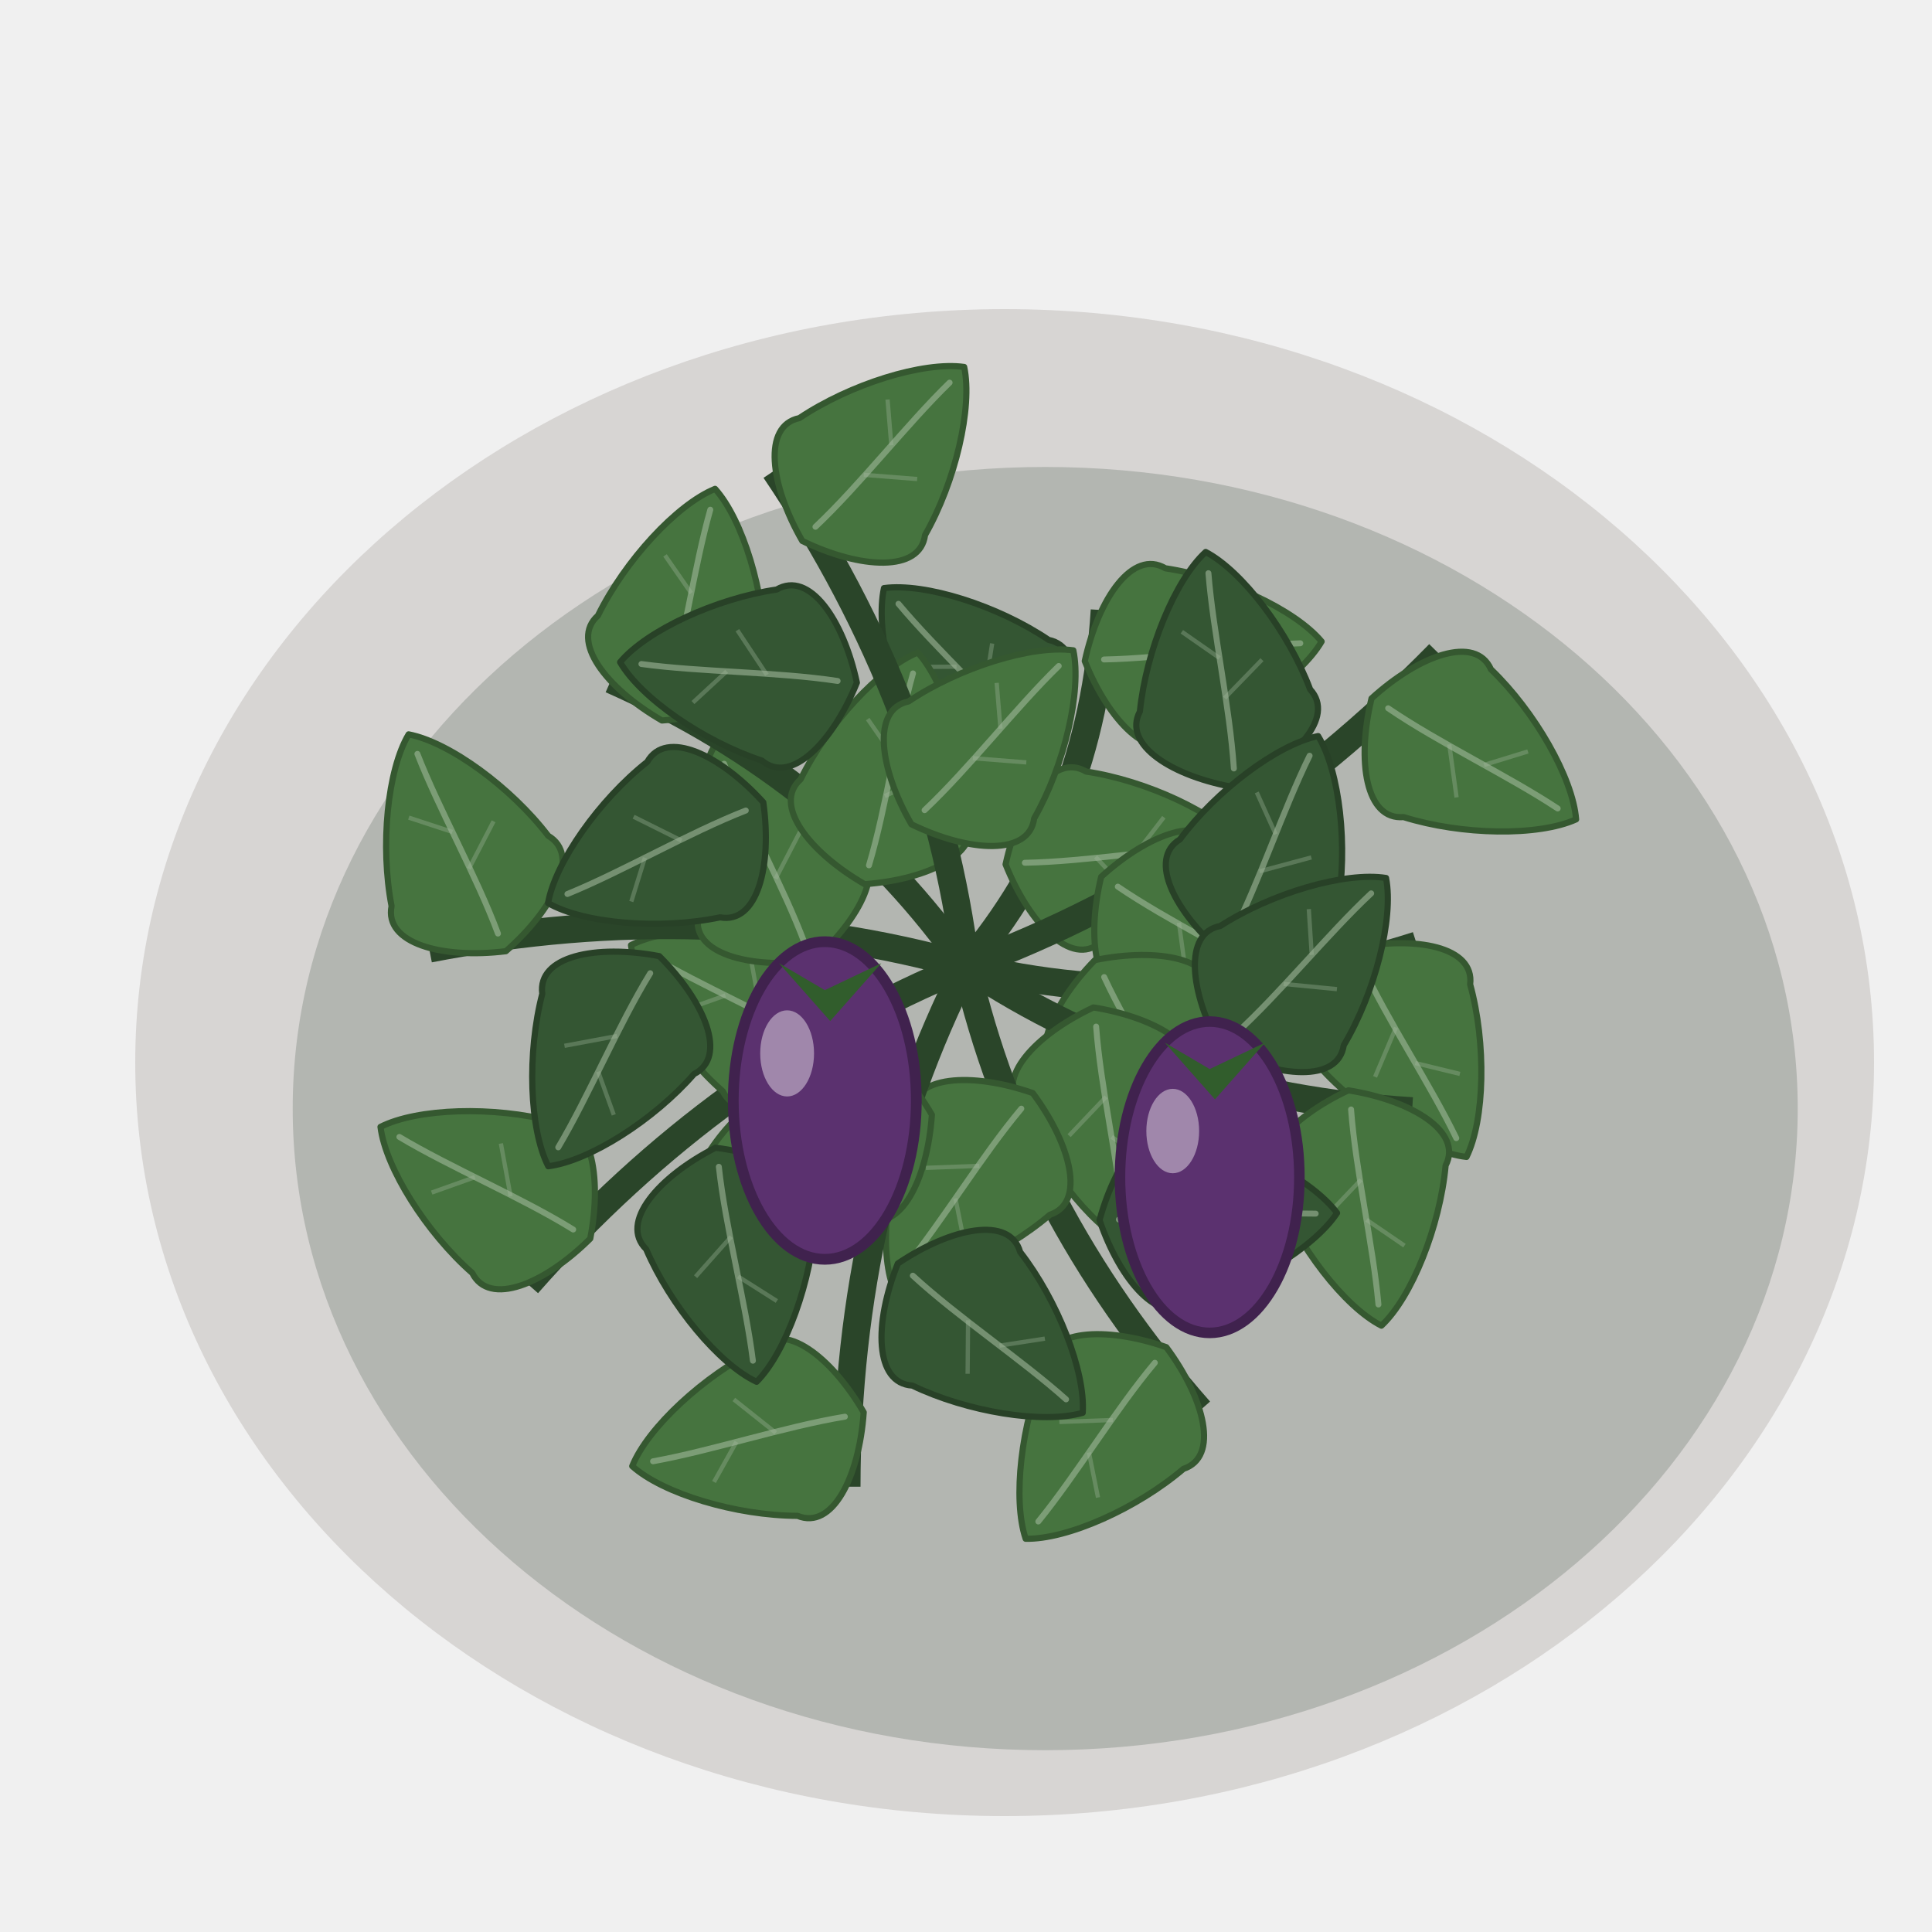
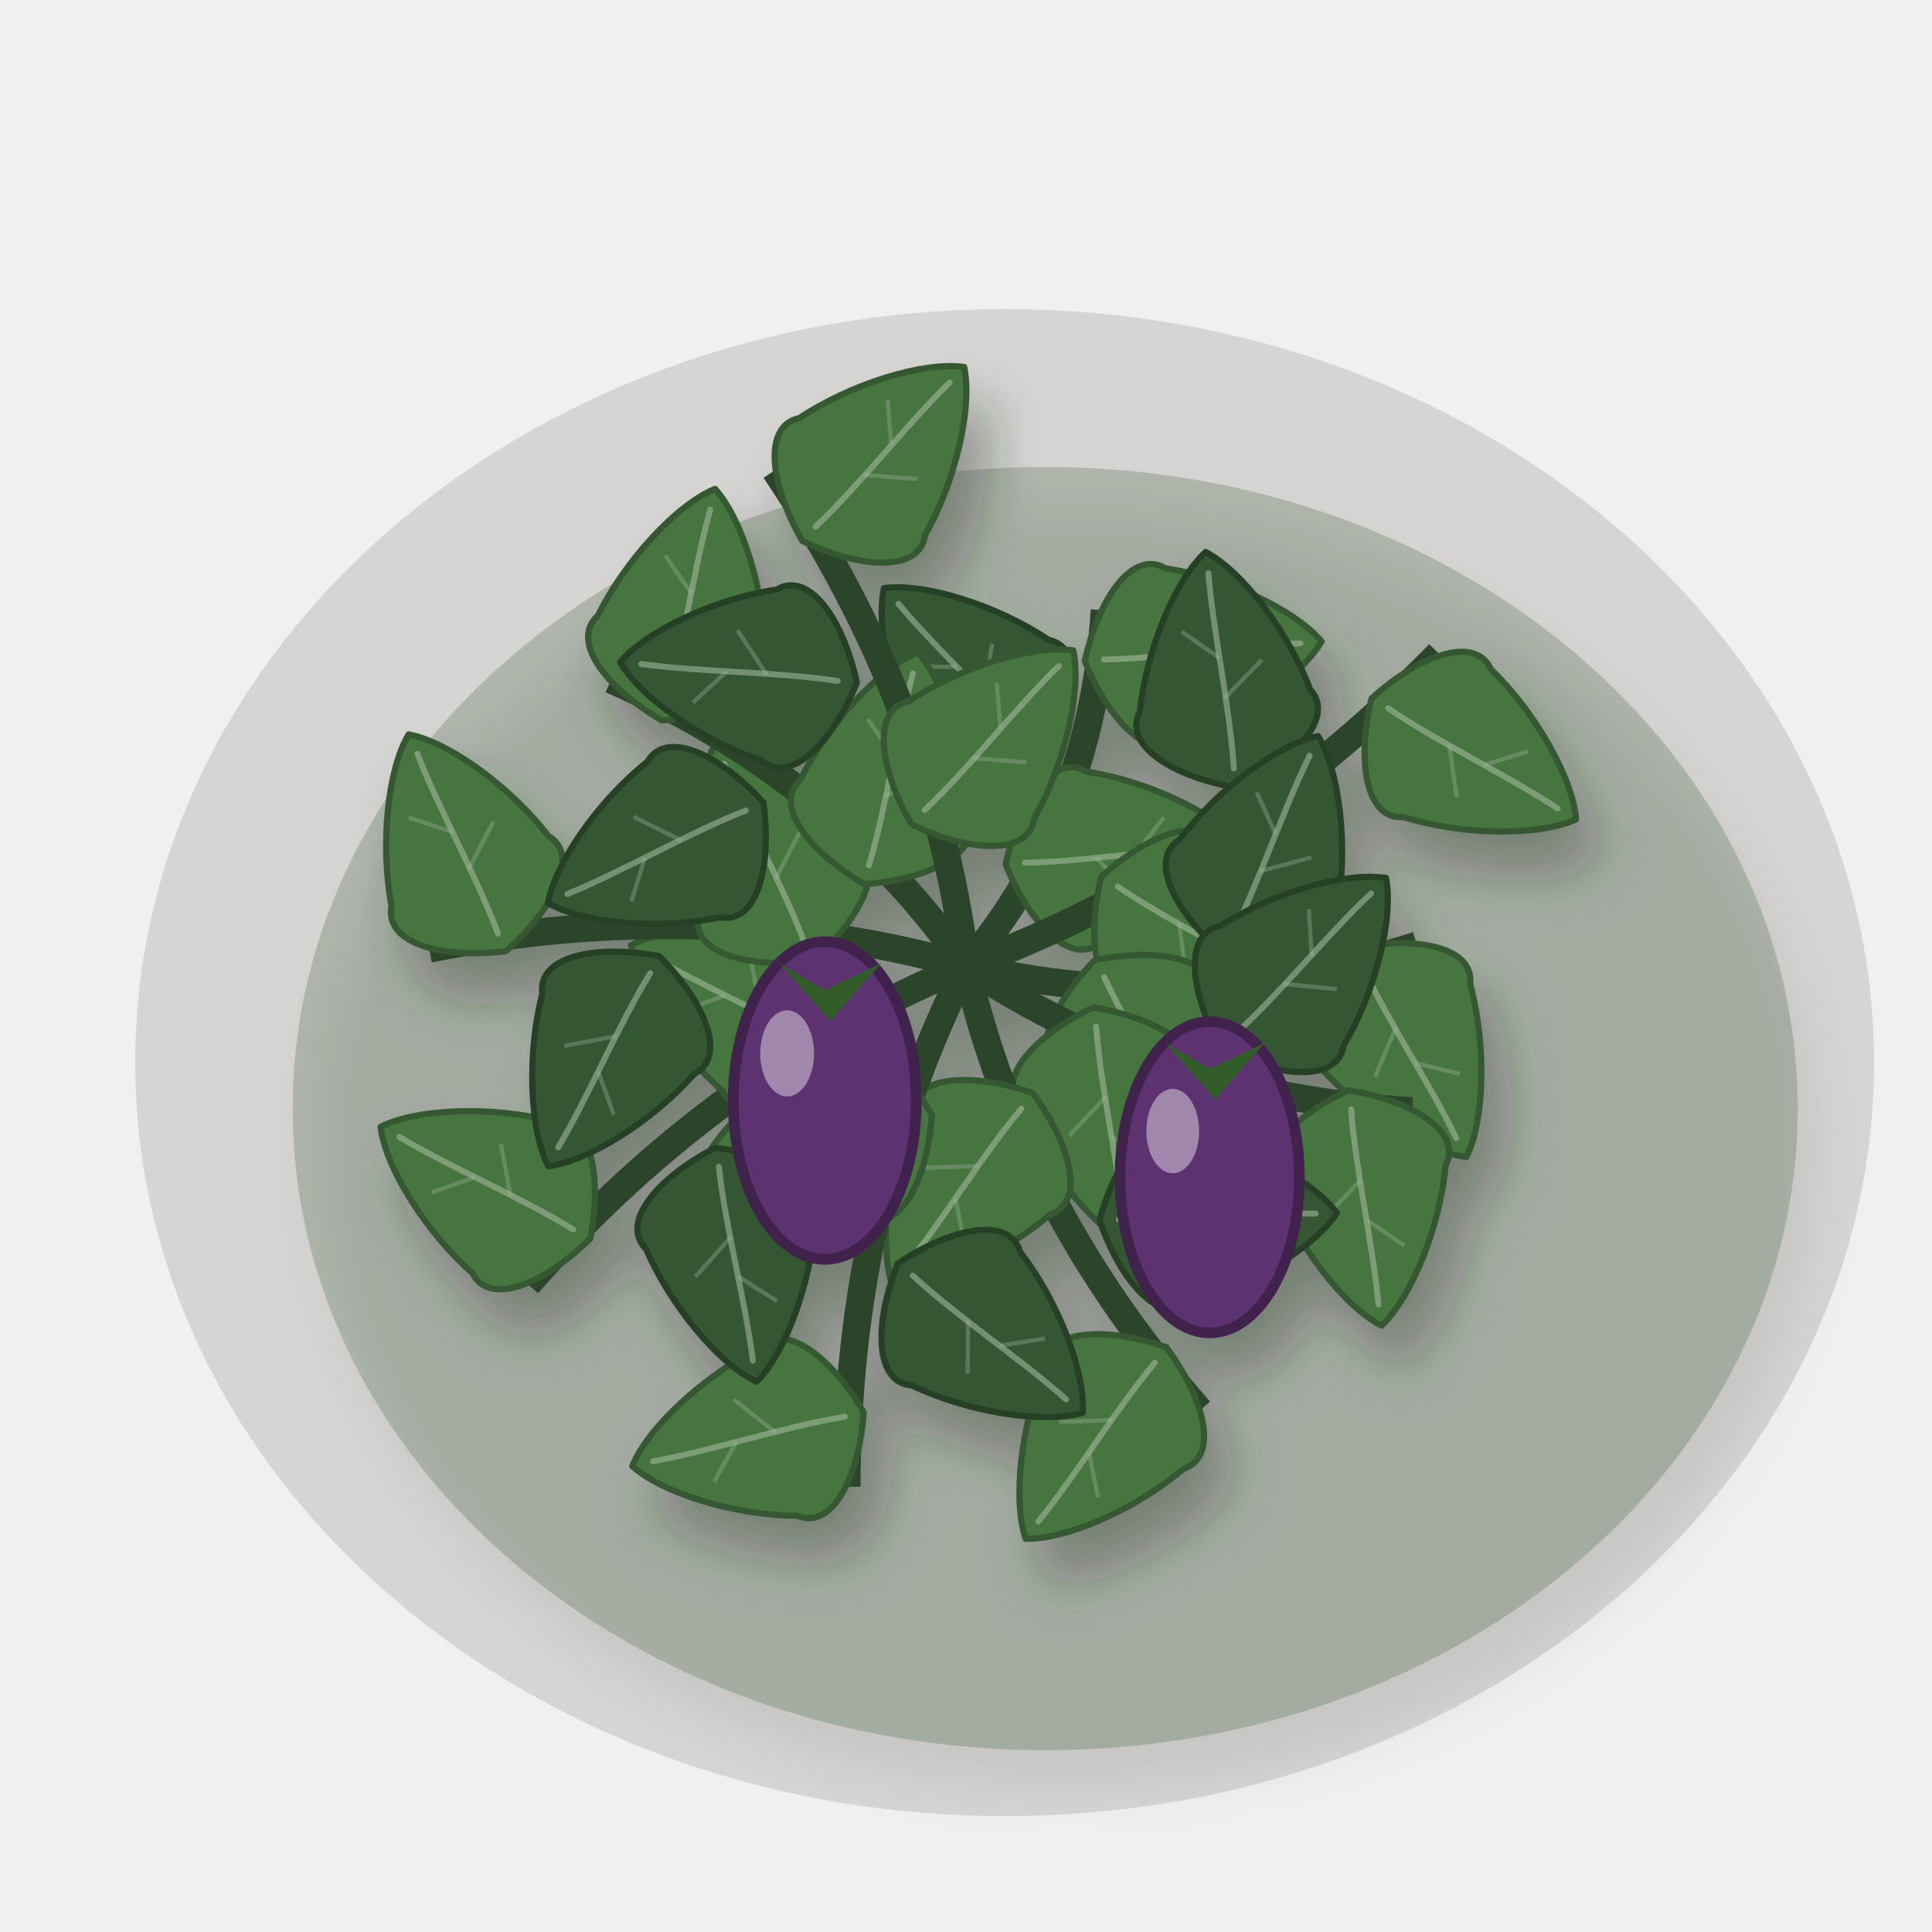
<svg xmlns="http://www.w3.org/2000/svg" viewBox="-50 -50 100 100" width="100" height="100" role="img" aria-label="Melanzana">
+   <defs data-botanical-realism="v2">
+     <filter id="botanicalDepth" x="-28%" y="-28%" width="168%" height="176%" color-interpolation-filters="sRGB">
+       <feGaussianBlur in="SourceAlpha" stdDeviation="1.15" result="softAlpha" />
+       <feSpecularLighting in="softAlpha" surfaceScale="3.2" specularConstant="0.32" specularExponent="18" lighting-color="#fffbe8" result="specular">
+         <feDistantLight azimuth="225" elevation="58" />
+       </feSpecularLighting>
+       <feComposite in="specular" in2="SourceAlpha" operator="in" result="specularClipped" />
+       <feBlend in="SourceGraphic" in2="specularClipped" mode="screen" result="litPlant" />
+       <feDropShadow in="litPlant" dx="1.1" dy="2.1" stdDeviation="1.35" flood-color="#132315" flood-opacity="0.38" />
+     </filter>
+   </defs>
  <ellipse cx="2" cy="5" rx="45" ry="39" fill="#2f1d10" opacity=".13" />
-   <g class="plant-glyph plant-glyph--frutto" style="isolation:isolate">
+   <g class="plant-glyph plant-glyph--frutto" style="isolation:isolate;filter:url(#botanicalDepth)">
    <ellipse cx="4.1" cy="7.38" rx="38.95" ry="33.21" fill="#112718" opacity="0.18" />
    <g transform="rotate(21.28198)">
      <path d="M0 0 Q3.28 -9.486 0 -19.762" fill="none" stroke="#2a4529" stroke-width="1.435" />
      <g transform="translate(0 -5.646198) rotate(64)">
        <path d="M0 0 C3.203 -0.984 5.579 -2.958 4.443 -4.551       C3.72 -7.626 1.756 -11.07 0 -12.3       C-1.756 -11.07 -3.72 -7.626 -4.443 -4.551       C-5.579 -2.958 -3.203 -0.984 0 0Z" fill="#46743f" stroke="#355830" stroke-width="0.32" stroke-linejoin="round" />
        <path d="M0 -1 C0.207 -4.182 -0.155 -8.118 0 -11.193" fill="none" stroke="#a3ba9f" stroke-width="0.307" stroke-linecap="round" opacity=".58" />
        <path d="M0 -4.674 L2.17 -6.396 M0 -6.765 L-1.756 -8.364" fill="none" stroke="#a3ba9f" stroke-width="0.22" opacity=".34" />
      </g>
      <g transform="translate(0 -11.2924) rotate(-64)">
        <path d="M0 0 C3.203 -0.984 5.579 -2.958 4.443 -4.551       C3.72 -7.626 1.756 -11.07 0 -12.3       C-1.756 -11.07 -3.72 -7.626 -4.443 -4.551       C-5.579 -2.958 -3.203 -0.984 0 0Z" fill="#345633" stroke="#284127" stroke-width="0.32" stroke-linejoin="round" />
        <path d="M0 -1 C0.207 -4.182 -0.155 -8.118 0 -11.193" fill="none" stroke="#a3ba9f" stroke-width="0.307" stroke-linecap="round" opacity=".58" />
        <path d="M0 -4.674 L2.17 -6.396 M0 -6.765 L-1.756 -8.364" fill="none" stroke="#a3ba9f" stroke-width="0.22" opacity=".34" />
      </g>
      <g transform="translate(0 -16.93859) rotate(64)">
        <path d="M0 0 C3.203 -0.984 5.579 -2.958 4.443 -4.551       C3.72 -7.626 1.756 -11.07 0 -12.3       C-1.756 -11.07 -3.72 -7.626 -4.443 -4.551       C-5.579 -2.958 -3.203 -0.984 0 0Z" fill="#46743f" stroke="#355830" stroke-width="0.32" stroke-linejoin="round" />
        <path d="M0 -1 C0.207 -4.182 -0.155 -8.118 0 -11.193" fill="none" stroke="#a3ba9f" stroke-width="0.307" stroke-linecap="round" opacity=".58" />
        <path d="M0 -4.674 L2.17 -6.396 M0 -6.765 L-1.756 -8.364" fill="none" stroke="#a3ba9f" stroke-width="0.22" opacity=".34" />
      </g>
    </g>
    <g transform="rotate(56.58391)">
      <path d="M0 0 Q3.28 -14.082 0 -29.338" fill="none" stroke="#2a4529" stroke-width="1.435" />
      <g transform="translate(0 -8.382261) rotate(64)">
        <path d="M0 0 C3.203 -0.984 5.579 -2.958 4.443 -4.551       C3.72 -7.626 1.756 -11.07 0 -12.3       C-1.756 -11.07 -3.72 -7.626 -4.443 -4.551       C-5.579 -2.958 -3.203 -0.984 0 0Z" fill="#46743f" stroke="#355830" stroke-width="0.32" stroke-linejoin="round" />
        <path d="M0 -1 C0.207 -4.182 -0.155 -8.118 0 -11.193" fill="none" stroke="#a3ba9f" stroke-width="0.307" stroke-linecap="round" opacity=".58" />
        <path d="M0 -4.674 L2.17 -6.396 M0 -6.765 L-1.756 -8.364" fill="none" stroke="#a3ba9f" stroke-width="0.22" opacity=".34" />
      </g>
      <g transform="translate(0 -16.76452) rotate(-64)">
        <path d="M0 0 C3.203 -0.984 5.579 -2.958 4.443 -4.551       C3.72 -7.626 1.756 -11.07 0 -12.3       C-1.756 -11.07 -3.72 -7.626 -4.443 -4.551       C-5.579 -2.958 -3.203 -0.984 0 0Z" fill="#345633" stroke="#284127" stroke-width="0.32" stroke-linejoin="round" />
        <path d="M0 -1 C0.207 -4.182 -0.155 -8.118 0 -11.193" fill="none" stroke="#a3ba9f" stroke-width="0.307" stroke-linecap="round" opacity=".58" />
        <path d="M0 -4.674 L2.17 -6.396 M0 -6.765 L-1.756 -8.364" fill="none" stroke="#a3ba9f" stroke-width="0.22" opacity=".34" />
      </g>
      <g transform="translate(0 -25.14678) rotate(64)">
        <path d="M0 0 C3.203 -0.984 5.579 -2.958 4.443 -4.551       C3.72 -7.626 1.756 -11.07 0 -12.3       C-1.756 -11.07 -3.72 -7.626 -4.443 -4.551       C-5.579 -2.958 -3.203 -0.984 0 0Z" fill="#46743f" stroke="#355830" stroke-width="0.32" stroke-linejoin="round" />
        <path d="M0 -1 C0.207 -4.182 -0.155 -8.118 0 -11.193" fill="none" stroke="#a3ba9f" stroke-width="0.307" stroke-linecap="round" opacity=".58" />
        <path d="M0 -4.674 L2.17 -6.396 M0 -6.765 L-1.756 -8.364" fill="none" stroke="#a3ba9f" stroke-width="0.22" opacity=".34" />
      </g>
    </g>
    <g transform="rotate(87.38118)">
      <path d="M0 0 Q3.28 -11.22 0 -23.375" fill="none" stroke="#2a4529" stroke-width="1.435" />
      <g transform="translate(0 -6.678577) rotate(64)">
        <path d="M0 0 C3.203 -0.984 5.579 -2.958 4.443 -4.551       C3.72 -7.626 1.756 -11.07 0 -12.3       C-1.756 -11.07 -3.72 -7.626 -4.443 -4.551       C-5.579 -2.958 -3.203 -0.984 0 0Z" fill="#46743f" stroke="#355830" stroke-width="0.32" stroke-linejoin="round" />
        <path d="M0 -1 C0.207 -4.182 -0.155 -8.118 0 -11.193" fill="none" stroke="#a3ba9f" stroke-width="0.307" stroke-linecap="round" opacity=".58" />
        <path d="M0 -4.674 L2.17 -6.396 M0 -6.765 L-1.756 -8.364" fill="none" stroke="#a3ba9f" stroke-width="0.22" opacity=".34" />
      </g>
      <g transform="translate(0 -13.35715) rotate(-64)">
        <path d="M0 0 C3.203 -0.984 5.579 -2.958 4.443 -4.551       C3.72 -7.626 1.756 -11.07 0 -12.3       C-1.756 -11.07 -3.72 -7.626 -4.443 -4.551       C-5.579 -2.958 -3.203 -0.984 0 0Z" fill="#345633" stroke="#284127" stroke-width="0.32" stroke-linejoin="round" />
        <path d="M0 -1 C0.207 -4.182 -0.155 -8.118 0 -11.193" fill="none" stroke="#a3ba9f" stroke-width="0.307" stroke-linecap="round" opacity=".58" />
        <path d="M0 -4.674 L2.17 -6.396 M0 -6.765 L-1.756 -8.364" fill="none" stroke="#a3ba9f" stroke-width="0.22" opacity=".34" />
      </g>
      <g transform="translate(0 -20.03573) rotate(64)">
        <path d="M0 0 C3.203 -0.984 5.579 -2.958 4.443 -4.551       C3.72 -7.626 1.756 -11.07 0 -12.3       C-1.756 -11.07 -3.72 -7.626 -4.443 -4.551       C-5.579 -2.958 -3.203 -0.984 0 0Z" fill="#46743f" stroke="#355830" stroke-width="0.32" stroke-linejoin="round" />
        <path d="M0 -1 C0.207 -4.182 -0.155 -8.118 0 -11.193" fill="none" stroke="#a3ba9f" stroke-width="0.307" stroke-linecap="round" opacity=".58" />
        <path d="M0 -4.674 L2.17 -6.396 M0 -6.765 L-1.756 -8.364" fill="none" stroke="#a3ba9f" stroke-width="0.22" opacity=".34" />
      </g>
    </g>
    <g transform="rotate(108.0116)">
      <path d="M0 0 Q3.28 -11.655 0 -24.281" fill="none" stroke="#2a4529" stroke-width="1.435" />
      <g transform="translate(0 -6.937459) rotate(64)">
        <path d="M0 0 C3.203 -0.984 5.579 -2.958 4.443 -4.551       C3.72 -7.626 1.756 -11.07 0 -12.3       C-1.756 -11.07 -3.72 -7.626 -4.443 -4.551       C-5.579 -2.958 -3.203 -0.984 0 0Z" fill="#46743f" stroke="#355830" stroke-width="0.32" stroke-linejoin="round" />
        <path d="M0 -1 C0.207 -4.182 -0.155 -8.118 0 -11.193" fill="none" stroke="#a3ba9f" stroke-width="0.307" stroke-linecap="round" opacity=".58" />
        <path d="M0 -4.674 L2.17 -6.396 M0 -6.765 L-1.756 -8.364" fill="none" stroke="#a3ba9f" stroke-width="0.22" opacity=".34" />
      </g>
      <g transform="translate(0 -13.87492) rotate(-64)">
        <path d="M0 0 C3.203 -0.984 5.579 -2.958 4.443 -4.551       C3.72 -7.626 1.756 -11.07 0 -12.3       C-1.756 -11.07 -3.72 -7.626 -4.443 -4.551       C-5.579 -2.958 -3.203 -0.984 0 0Z" fill="#345633" stroke="#284127" stroke-width="0.32" stroke-linejoin="round" />
        <path d="M0 -1 C0.207 -4.182 -0.155 -8.118 0 -11.193" fill="none" stroke="#a3ba9f" stroke-width="0.307" stroke-linecap="round" opacity=".58" />
        <path d="M0 -4.674 L2.17 -6.396 M0 -6.765 L-1.756 -8.364" fill="none" stroke="#a3ba9f" stroke-width="0.22" opacity=".34" />
      </g>
      <g transform="translate(0 -20.81238) rotate(64)">
        <path d="M0 0 C3.203 -0.984 5.579 -2.958 4.443 -4.551       C3.72 -7.626 1.756 -11.07 0 -12.3       C-1.756 -11.07 -3.72 -7.626 -4.443 -4.551       C-5.579 -2.958 -3.203 -0.984 0 0Z" fill="#46743f" stroke="#355830" stroke-width="0.32" stroke-linejoin="round" />
        <path d="M0 -1 C0.207 -4.182 -0.155 -8.118 0 -11.193" fill="none" stroke="#a3ba9f" stroke-width="0.307" stroke-linecap="round" opacity=".58" />
        <path d="M0 -4.674 L2.17 -6.396 M0 -6.765 L-1.756 -8.364" fill="none" stroke="#a3ba9f" stroke-width="0.22" opacity=".34" />
      </g>
    </g>
    <g transform="rotate(152.2814)">
      <path d="M0 0 Q3.28 -12.481 0 -26.002" fill="none" stroke="#2a4529" stroke-width="1.435" />
      <g transform="translate(0 -7.429247) rotate(64)">
        <path d="M0 0 C3.203 -0.984 5.579 -2.958 4.443 -4.551       C3.72 -7.626 1.756 -11.07 0 -12.3       C-1.756 -11.07 -3.72 -7.626 -4.443 -4.551       C-5.579 -2.958 -3.203 -0.984 0 0Z" fill="#46743f" stroke="#355830" stroke-width="0.32" stroke-linejoin="round" />
        <path d="M0 -1 C0.207 -4.182 -0.155 -8.118 0 -11.193" fill="none" stroke="#a3ba9f" stroke-width="0.307" stroke-linecap="round" opacity=".58" />
        <path d="M0 -4.674 L2.17 -6.396 M0 -6.765 L-1.756 -8.364" fill="none" stroke="#a3ba9f" stroke-width="0.22" opacity=".34" />
      </g>
      <g transform="translate(0 -14.85849) rotate(-64)">
        <path d="M0 0 C3.203 -0.984 5.579 -2.958 4.443 -4.551       C3.72 -7.626 1.756 -11.07 0 -12.3       C-1.756 -11.07 -3.72 -7.626 -4.443 -4.551       C-5.579 -2.958 -3.203 -0.984 0 0Z" fill="#345633" stroke="#284127" stroke-width="0.32" stroke-linejoin="round" />
        <path d="M0 -1 C0.207 -4.182 -0.155 -8.118 0 -11.193" fill="none" stroke="#a3ba9f" stroke-width="0.307" stroke-linecap="round" opacity=".58" />
        <path d="M0 -4.674 L2.17 -6.396 M0 -6.765 L-1.756 -8.364" fill="none" stroke="#a3ba9f" stroke-width="0.22" opacity=".34" />
      </g>
      <g transform="translate(0 -22.28774) rotate(64)">
        <path d="M0 0 C3.203 -0.984 5.579 -2.958 4.443 -4.551       C3.72 -7.626 1.756 -11.07 0 -12.3       C-1.756 -11.07 -3.72 -7.626 -4.443 -4.551       C-5.579 -2.958 -3.203 -0.984 0 0Z" fill="#46743f" stroke="#355830" stroke-width="0.32" stroke-linejoin="round" />
        <path d="M0 -1 C0.207 -4.182 -0.155 -8.118 0 -11.193" fill="none" stroke="#a3ba9f" stroke-width="0.307" stroke-linecap="round" opacity=".58" />
        <path d="M0 -4.674 L2.17 -6.396 M0 -6.765 L-1.756 -8.364" fill="none" stroke="#a3ba9f" stroke-width="0.22" opacity=".34" />
      </g>
    </g>
    <g transform="rotate(192.91)">
      <path d="M0 0 Q3.28 -13.272 0 -27.65" fill="none" stroke="#2a4529" stroke-width="1.435" />
      <g transform="translate(0 -7.899961) rotate(64)">
        <path d="M0 0 C3.203 -0.984 5.579 -2.958 4.443 -4.551       C3.72 -7.626 1.756 -11.07 0 -12.3       C-1.756 -11.07 -3.72 -7.626 -4.443 -4.551       C-5.579 -2.958 -3.203 -0.984 0 0Z" fill="#46743f" stroke="#355830" stroke-width="0.32" stroke-linejoin="round" />
        <path d="M0 -1 C0.207 -4.182 -0.155 -8.118 0 -11.193" fill="none" stroke="#a3ba9f" stroke-width="0.307" stroke-linecap="round" opacity=".58" />
        <path d="M0 -4.674 L2.17 -6.396 M0 -6.765 L-1.756 -8.364" fill="none" stroke="#a3ba9f" stroke-width="0.22" opacity=".34" />
      </g>
      <g transform="translate(0 -15.79992) rotate(-64)">
        <path d="M0 0 C3.203 -0.984 5.579 -2.958 4.443 -4.551       C3.72 -7.626 1.756 -11.07 0 -12.3       C-1.756 -11.07 -3.72 -7.626 -4.443 -4.551       C-5.579 -2.958 -3.203 -0.984 0 0Z" fill="#345633" stroke="#284127" stroke-width="0.32" stroke-linejoin="round" />
        <path d="M0 -1 C0.207 -4.182 -0.155 -8.118 0 -11.193" fill="none" stroke="#a3ba9f" stroke-width="0.307" stroke-linecap="round" opacity=".58" />
        <path d="M0 -4.674 L2.17 -6.396 M0 -6.765 L-1.756 -8.364" fill="none" stroke="#a3ba9f" stroke-width="0.22" opacity=".34" />
      </g>
      <g transform="translate(0 -23.69988) rotate(64)">
        <path d="M0 0 C3.203 -0.984 5.579 -2.958 4.443 -4.551       C3.72 -7.626 1.756 -11.07 0 -12.3       C-1.756 -11.07 -3.72 -7.626 -4.443 -4.551       C-5.579 -2.958 -3.203 -0.984 0 0Z" fill="#46743f" stroke="#355830" stroke-width="0.32" stroke-linejoin="round" />
        <path d="M0 -1 C0.207 -4.182 -0.155 -8.118 0 -11.193" fill="none" stroke="#a3ba9f" stroke-width="0.307" stroke-linecap="round" opacity=".58" />
        <path d="M0 -4.674 L2.17 -6.396 M0 -6.765 L-1.756 -8.364" fill="none" stroke="#a3ba9f" stroke-width="0.22" opacity=".34" />
      </g>
    </g>
    <g transform="rotate(234.0397)">
      <path d="M0 0 Q3.28 -13.455 0 -28.032" fill="none" stroke="#2a4529" stroke-width="1.435" />
      <g transform="translate(0 -8.009218) rotate(64)">
        <path d="M0 0 C3.203 -0.984 5.579 -2.958 4.443 -4.551       C3.72 -7.626 1.756 -11.07 0 -12.3       C-1.756 -11.07 -3.72 -7.626 -4.443 -4.551       C-5.579 -2.958 -3.203 -0.984 0 0Z" fill="#46743f" stroke="#355830" stroke-width="0.32" stroke-linejoin="round" />
        <path d="M0 -1 C0.207 -4.182 -0.155 -8.118 0 -11.193" fill="none" stroke="#a3ba9f" stroke-width="0.307" stroke-linecap="round" opacity=".58" />
        <path d="M0 -4.674 L2.17 -6.396 M0 -6.765 L-1.756 -8.364" fill="none" stroke="#a3ba9f" stroke-width="0.22" opacity=".34" />
      </g>
      <g transform="translate(0 -16.01844) rotate(-64)">
        <path d="M0 0 C3.203 -0.984 5.579 -2.958 4.443 -4.551       C3.72 -7.626 1.756 -11.07 0 -12.3       C-1.756 -11.07 -3.72 -7.626 -4.443 -4.551       C-5.579 -2.958 -3.203 -0.984 0 0Z" fill="#345633" stroke="#284127" stroke-width="0.32" stroke-linejoin="round" />
        <path d="M0 -1 C0.207 -4.182 -0.155 -8.118 0 -11.193" fill="none" stroke="#a3ba9f" stroke-width="0.307" stroke-linecap="round" opacity=".58" />
        <path d="M0 -4.674 L2.17 -6.396 M0 -6.765 L-1.756 -8.364" fill="none" stroke="#a3ba9f" stroke-width="0.22" opacity=".34" />
      </g>
      <g transform="translate(0 -24.02765) rotate(64)">
        <path d="M0 0 C3.203 -0.984 5.579 -2.958 4.443 -4.551       C3.72 -7.626 1.756 -11.07 0 -12.3       C-1.756 -11.07 -3.72 -7.626 -4.443 -4.551       C-5.579 -2.958 -3.203 -0.984 0 0Z" fill="#46743f" stroke="#355830" stroke-width="0.32" stroke-linejoin="round" />
        <path d="M0 -1 C0.207 -4.182 -0.155 -8.118 0 -11.193" fill="none" stroke="#a3ba9f" stroke-width="0.307" stroke-linecap="round" opacity=".58" />
        <path d="M0 -4.674 L2.17 -6.396 M0 -6.765 L-1.756 -8.364" fill="none" stroke="#a3ba9f" stroke-width="0.22" opacity=".34" />
      </g>
    </g>
    <g transform="rotate(271.8432)">
      <path d="M0 0 Q3.28 -13.344 0 -27.799" fill="none" stroke="#2a4529" stroke-width="1.435" />
      <g transform="translate(0 -7.942711) rotate(64)">
        <path d="M0 0 C3.203 -0.984 5.579 -2.958 4.443 -4.551       C3.72 -7.626 1.756 -11.07 0 -12.3       C-1.756 -11.07 -3.72 -7.626 -4.443 -4.551       C-5.579 -2.958 -3.203 -0.984 0 0Z" fill="#46743f" stroke="#355830" stroke-width="0.32" stroke-linejoin="round" />
        <path d="M0 -1 C0.207 -4.182 -0.155 -8.118 0 -11.193" fill="none" stroke="#a3ba9f" stroke-width="0.307" stroke-linecap="round" opacity=".58" />
        <path d="M0 -4.674 L2.17 -6.396 M0 -6.765 L-1.756 -8.364" fill="none" stroke="#a3ba9f" stroke-width="0.22" opacity=".34" />
      </g>
      <g transform="translate(0 -15.88542) rotate(-64)">
        <path d="M0 0 C3.203 -0.984 5.579 -2.958 4.443 -4.551       C3.72 -7.626 1.756 -11.07 0 -12.3       C-1.756 -11.07 -3.72 -7.626 -4.443 -4.551       C-5.579 -2.958 -3.203 -0.984 0 0Z" fill="#345633" stroke="#284127" stroke-width="0.32" stroke-linejoin="round" />
        <path d="M0 -1 C0.207 -4.182 -0.155 -8.118 0 -11.193" fill="none" stroke="#a3ba9f" stroke-width="0.307" stroke-linecap="round" opacity=".58" />
        <path d="M0 -4.674 L2.17 -6.396 M0 -6.765 L-1.756 -8.364" fill="none" stroke="#a3ba9f" stroke-width="0.22" opacity=".34" />
      </g>
      <g transform="translate(0 -23.82813) rotate(64)">
        <path d="M0 0 C3.203 -0.984 5.579 -2.958 4.443 -4.551       C3.72 -7.626 1.756 -11.07 0 -12.3       C-1.756 -11.07 -3.72 -7.626 -4.443 -4.551       C-5.579 -2.958 -3.203 -0.984 0 0Z" fill="#46743f" stroke="#355830" stroke-width="0.32" stroke-linejoin="round" />
        <path d="M0 -1 C0.207 -4.182 -0.155 -8.118 0 -11.193" fill="none" stroke="#a3ba9f" stroke-width="0.307" stroke-linecap="round" opacity=".58" />
        <path d="M0 -4.674 L2.17 -6.396 M0 -6.765 L-1.756 -8.364" fill="none" stroke="#a3ba9f" stroke-width="0.22" opacity=".34" />
      </g>
    </g>
    <g transform="rotate(308.9191)">
      <path d="M0 0 Q3.28 -11.328 0 -23.599" fill="none" stroke="#2a4529" stroke-width="1.435" />
      <g transform="translate(0 -6.742578) rotate(64)">
        <path d="M0 0 C3.203 -0.984 5.579 -2.958 4.443 -4.551       C3.72 -7.626 1.756 -11.07 0 -12.3       C-1.756 -11.07 -3.72 -7.626 -4.443 -4.551       C-5.579 -2.958 -3.203 -0.984 0 0Z" fill="#46743f" stroke="#355830" stroke-width="0.32" stroke-linejoin="round" />
        <path d="M0 -1 C0.207 -4.182 -0.155 -8.118 0 -11.193" fill="none" stroke="#a3ba9f" stroke-width="0.307" stroke-linecap="round" opacity=".58" />
        <path d="M0 -4.674 L2.17 -6.396 M0 -6.765 L-1.756 -8.364" fill="none" stroke="#a3ba9f" stroke-width="0.22" opacity=".34" />
      </g>
      <g transform="translate(0 -13.48516) rotate(-64)">
        <path d="M0 0 C3.203 -0.984 5.579 -2.958 4.443 -4.551       C3.72 -7.626 1.756 -11.07 0 -12.3       C-1.756 -11.07 -3.72 -7.626 -4.443 -4.551       C-5.579 -2.958 -3.203 -0.984 0 0Z" fill="#345633" stroke="#284127" stroke-width="0.32" stroke-linejoin="round" />
        <path d="M0 -1 C0.207 -4.182 -0.155 -8.118 0 -11.193" fill="none" stroke="#a3ba9f" stroke-width="0.307" stroke-linecap="round" opacity=".58" />
        <path d="M0 -4.674 L2.17 -6.396 M0 -6.765 L-1.756 -8.364" fill="none" stroke="#a3ba9f" stroke-width="0.22" opacity=".34" />
      </g>
      <g transform="translate(0 -20.22773) rotate(64)">
        <path d="M0 0 C3.203 -0.984 5.579 -2.958 4.443 -4.551       C3.72 -7.626 1.756 -11.07 0 -12.3       C-1.756 -11.07 -3.72 -7.626 -4.443 -4.551       C-5.579 -2.958 -3.203 -0.984 0 0Z" fill="#46743f" stroke="#355830" stroke-width="0.32" stroke-linejoin="round" />
        <path d="M0 -1 C0.207 -4.182 -0.155 -8.118 0 -11.193" fill="none" stroke="#a3ba9f" stroke-width="0.307" stroke-linecap="round" opacity=".58" />
        <path d="M0 -4.674 L2.17 -6.396 M0 -6.765 L-1.756 -8.364" fill="none" stroke="#a3ba9f" stroke-width="0.22" opacity=".34" />
      </g>
    </g>
    <g transform="rotate(338.9371)">
      <path d="M0 0 Q3.28 -13.203 0 -27.505" fill="none" stroke="#2a4529" stroke-width="1.435" />
      <g transform="translate(0 -7.858681) rotate(64)">
        <path d="M0 0 C3.203 -0.984 5.579 -2.958 4.443 -4.551       C3.72 -7.626 1.756 -11.07 0 -12.3       C-1.756 -11.07 -3.72 -7.626 -4.443 -4.551       C-5.579 -2.958 -3.203 -0.984 0 0Z" fill="#46743f" stroke="#355830" stroke-width="0.32" stroke-linejoin="round" />
        <path d="M0 -1 C0.207 -4.182 -0.155 -8.118 0 -11.193" fill="none" stroke="#a3ba9f" stroke-width="0.307" stroke-linecap="round" opacity=".58" />
        <path d="M0 -4.674 L2.17 -6.396 M0 -6.765 L-1.756 -8.364" fill="none" stroke="#a3ba9f" stroke-width="0.22" opacity=".34" />
      </g>
      <g transform="translate(0 -15.71736) rotate(-64)">
        <path d="M0 0 C3.203 -0.984 5.579 -2.958 4.443 -4.551       C3.72 -7.626 1.756 -11.07 0 -12.3       C-1.756 -11.07 -3.72 -7.626 -4.443 -4.551       C-5.579 -2.958 -3.203 -0.984 0 0Z" fill="#345633" stroke="#284127" stroke-width="0.32" stroke-linejoin="round" />
        <path d="M0 -1 C0.207 -4.182 -0.155 -8.118 0 -11.193" fill="none" stroke="#a3ba9f" stroke-width="0.307" stroke-linecap="round" opacity=".58" />
        <path d="M0 -4.674 L2.17 -6.396 M0 -6.765 L-1.756 -8.364" fill="none" stroke="#a3ba9f" stroke-width="0.22" opacity=".34" />
      </g>
      <g transform="translate(0 -23.57604) rotate(64)">
        <path d="M0 0 C3.203 -0.984 5.579 -2.958 4.443 -4.551       C3.72 -7.626 1.756 -11.07 0 -12.3       C-1.756 -11.07 -3.72 -7.626 -4.443 -4.551       C-5.579 -2.958 -3.203 -0.984 0 0Z" fill="#46743f" stroke="#355830" stroke-width="0.32" stroke-linejoin="round" />
        <path d="M0 -1 C0.207 -4.182 -0.155 -8.118 0 -11.193" fill="none" stroke="#a3ba9f" stroke-width="0.307" stroke-linecap="round" opacity=".58" />
        <path d="M0 -4.674 L2.17 -6.396 M0 -6.765 L-1.756 -8.364" fill="none" stroke="#a3ba9f" stroke-width="0.22" opacity=".34" />
      </g>
    </g>
    <g transform="translate(-7.308576 6.961478)">
      <ellipse rx="4.737" ry="8.22" fill="#5b316f" stroke="#40224e" stroke-width="0.557" />
      <ellipse cx="-1.95" cy="-2.438" rx="1.393" ry="2.229" fill="#fff" opacity=".42" />
      <path d="M0 -5.712 l2.926 -1.393 l-2.647 2.995 l-2.647 -2.995Z" fill="#315d2c" />
    </g>
    <g transform="translate(12.61271 10.93288)">
      <ellipse rx="4.643" ry="8.057" fill="#5b316f" stroke="#40224e" stroke-width="0.546" />
      <ellipse cx="-1.912" cy="-2.39" rx="1.366" ry="2.185" fill="#fff" opacity=".42" />
      <path d="M0 -5.599 l2.868 -1.366 l-2.595 2.936 l-2.595 -2.936Z" fill="#315d2c" />
    </g>
  </g>
</svg>
